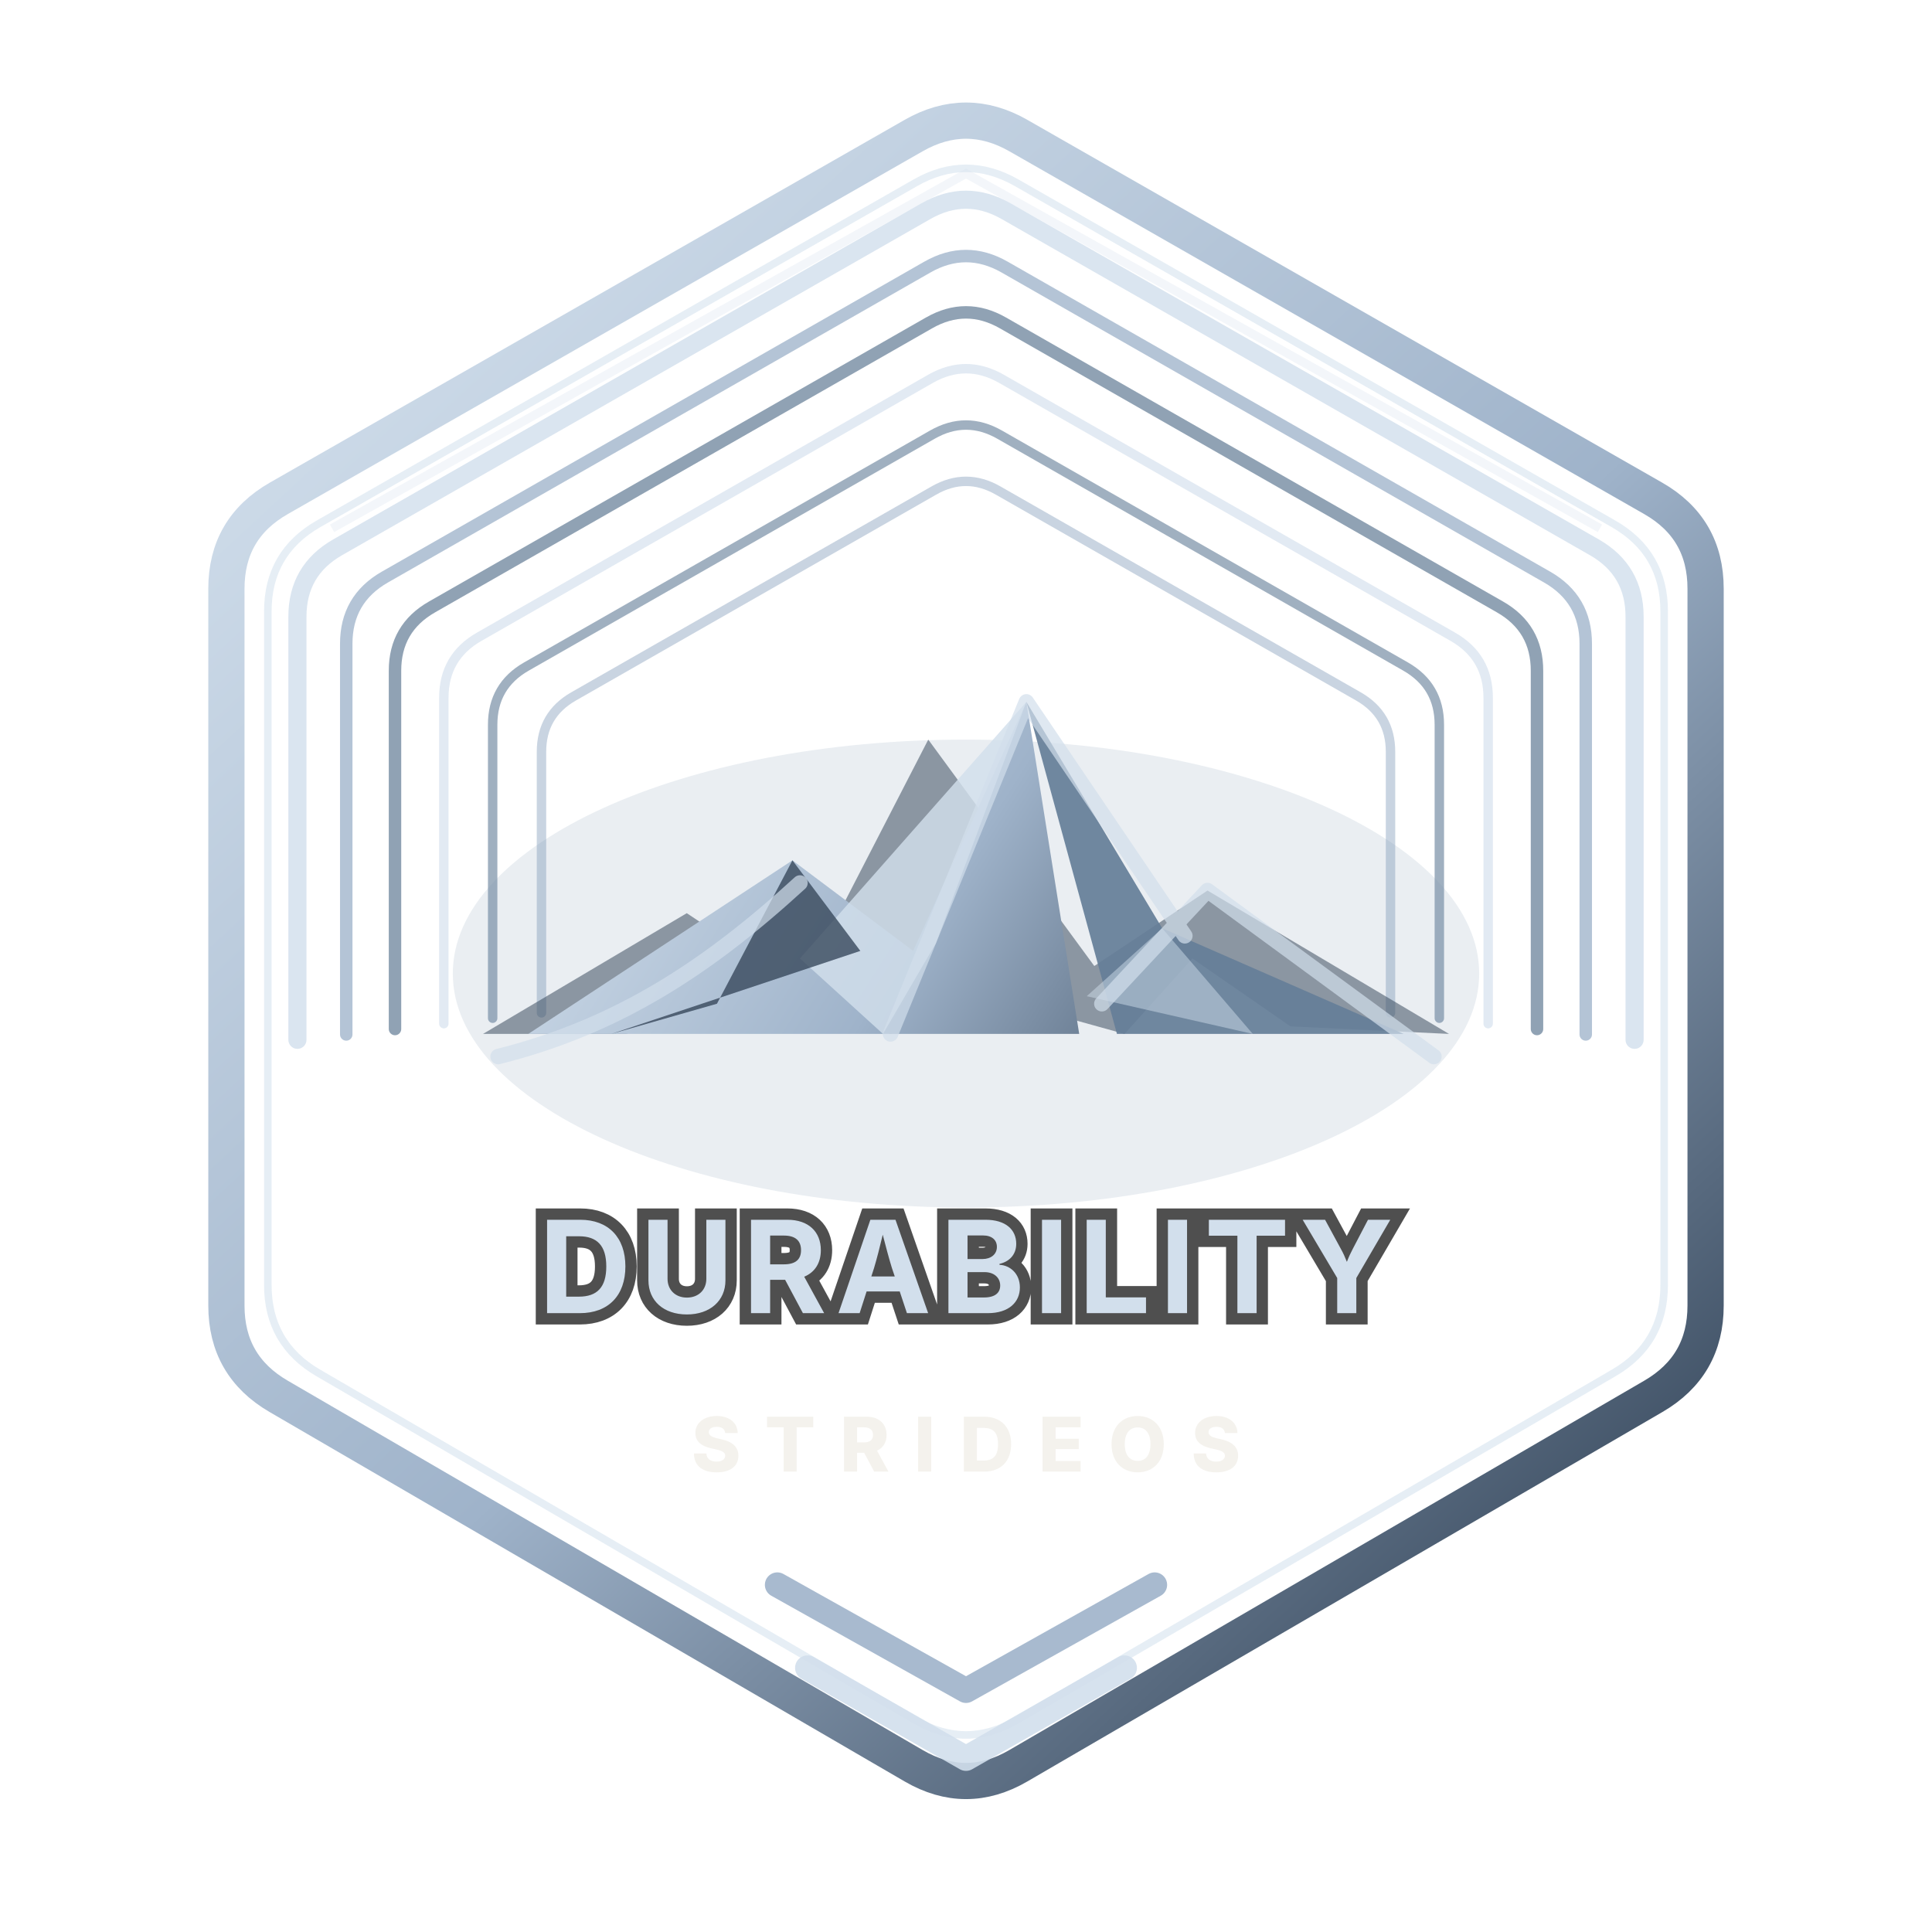
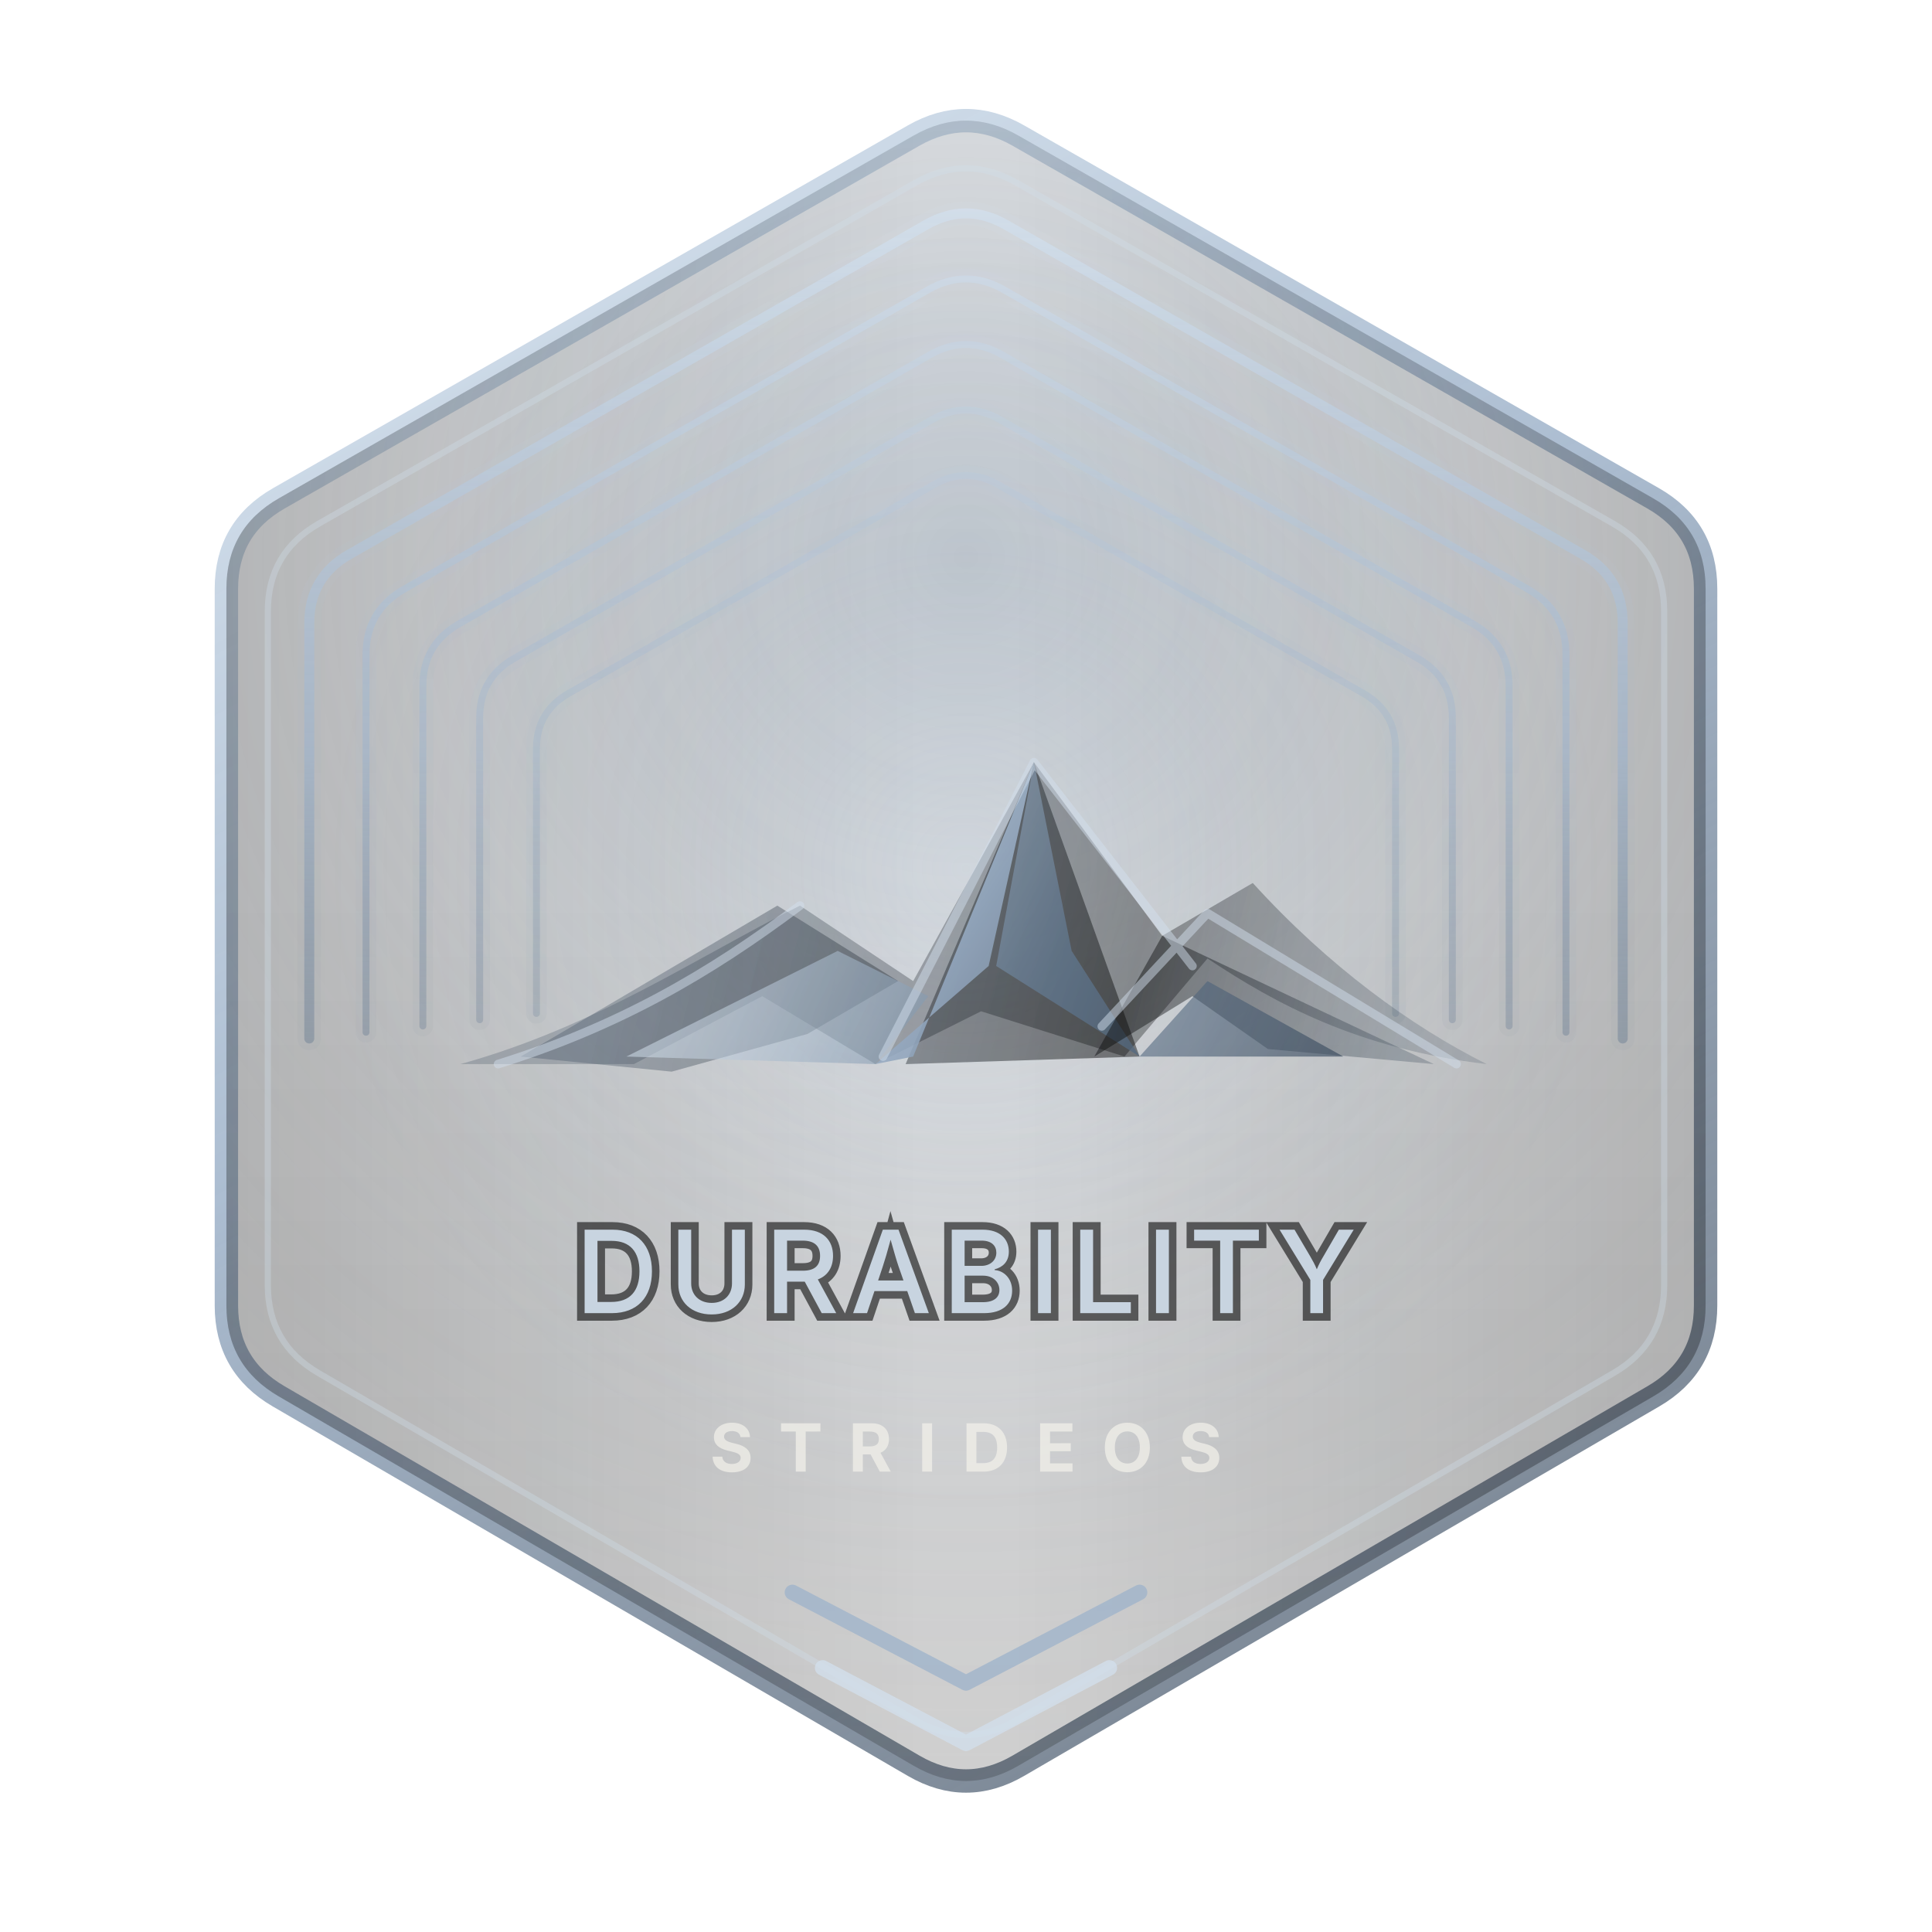
<svg xmlns="http://www.w3.org/2000/svg" width="256" height="256" viewBox="0 0 256 256" fill="none" role="img" aria-label="Durability run level. Unlocked.">
  <defs>
-     <linearGradient id="run-level-durability-share-transparent-edge" x1="42" y1="34" x2="214" y2="220" gradientUnits="userSpaceOnUse">
-       <stop offset="0" stop-color="#D2DFEC" />
-       <stop offset="0.54" stop-color="#9FB3CA" />
-       <stop offset="1" stop-color="#344559" />
+     <clipPath id="run-level-durability-share-transparent-clip">
+       <path d="M121.05 17.97 Q128.00 14.00 134.95 17.97 L219.05 66.03 Q226.00 70.00 226.00 78.00 L226.00 173.00 Q226.00 181.00 219.08 185.02 L134.92 233.98 Q128.00 238.00 121.08 233.98 L36.92 185.02 Q30.00 181.00 30.00 173.00 L30.00 78.00 Q30.00 70.00 36.95 66.03 Z" />
+     </clipPath>
+     <linearGradient id="run-level-durability-share-transparent-edge" x1="70" y1="20" x2="188" y2="233" gradientUnits="userSpaceOnUse">
+       <stop offset="0" stop-color="#D2DFEC" stop-opacity="0.96" />
+       <stop offset="0.42" stop-color="#9FB3CA" stop-opacity="0.9" />
+       <stop offset="1" stop-color="#344559" stop-opacity="0.68" />
    </linearGradient>
    <linearGradient id="run-level-durability-share-transparent-interior" x1="128" y1="24" x2="128" y2="231" gradientUnits="userSpaceOnUse">
-       <stop offset="0" stop-color="#657E98" stop-opacity="0.00" />
-       <stop offset="0.46" stop-color="#0D0E0E" stop-opacity="0.00" />
-       <stop offset="1" stop-color="#080909" stop-opacity="0.00" />
+       <stop offset="0" stop-color="#111211" stop-opacity="0" />
+       <stop offset="0.42" stop-color="#0D0E0E" stop-opacity="0" />
+       <stop offset="1" stop-color="#050606" stop-opacity="0" />
+     </linearGradient>
+     <radialGradient id="run-level-durability-share-transparent-upper-glow" cx="50%" cy="29%" r="62%">
+       <stop offset="0" stop-color="#657E98" stop-opacity="0.28" />
+       <stop offset="0.48" stop-color="#9FB3CA" stop-opacity="0.11" />
+       <stop offset="1" stop-color="#344559" stop-opacity="0" />
+     </radialGradient>
+     <radialGradient id="run-level-durability-share-transparent-mountain-glow" cx="50%" cy="45%" r="33%">
+       <stop offset="0" stop-color="#D2DFEC" stop-opacity="0.18" />
+       <stop offset="0.52" stop-color="#9FB3CA" stop-opacity="0.05" />
+       <stop offset="1" stop-color="#9FB3CA" stop-opacity="0" />
+     </radialGradient>
+     <linearGradient id="run-level-durability-share-transparent-lower-fade" x1="128" y1="118" x2="128" y2="238" gradientUnits="userSpaceOnUse">
+       <stop offset="0" stop-color="#050606" stop-opacity="0" />
+       <stop offset="0.62" stop-color="#050606" stop-opacity="0.05" />
+       <stop offset="1" stop-color="#050606" stop-opacity="0.08" />
+     </linearGradient>
+     <linearGradient id="run-level-durability-share-transparent-left-vignette" x1="28" y1="128" x2="122" y2="128" gradientUnits="userSpaceOnUse">
+       <stop offset="0" stop-color="#050606" stop-opacity="0.18" />
+       <stop offset="1" stop-color="#050606" stop-opacity="0" />
+     </linearGradient>
+     <linearGradient id="run-level-durability-share-transparent-right-vignette" x1="228" y1="128" x2="134" y2="128" gradientUnits="userSpaceOnUse">
+       <stop offset="0" stop-color="#050606" stop-opacity="0.18" />
+       <stop offset="1" stop-color="#050606" stop-opacity="0" />
    </linearGradient>
    <linearGradient id="run-level-durability-share-transparent-mountain" x1="82" y1="86" x2="176" y2="146" gradientUnits="userSpaceOnUse">
-       <stop offset="0" stop-color="#D2DFEC" />
-       <stop offset="0.48" stop-color="#9FB3CA" />
-       <stop offset="1" stop-color="#344559" />
+       <stop offset="0" stop-color="#D2DFEC" stop-opacity="0.98" />
+       <stop offset="0.48" stop-color="#9FB3CA" stop-opacity="0.92" />
+       <stop offset="1" stop-color="#344559" stop-opacity="0.82" />
+     </linearGradient>
+     <linearGradient id="run-level-durability-share-transparent-mountain-side" x1="104" y1="105" x2="178" y2="143" gradientUnits="userSpaceOnUse">
+       <stop offset="0" stop-color="#D2DFEC" stop-opacity="0.62" />
+       <stop offset="0.5" stop-color="#657E98" stop-opacity="0.76" />
+       <stop offset="1" stop-color="#344559" stop-opacity="0.9" />
+     </linearGradient>
+     <linearGradient id="run-level-durability-share-transparent-mountain-shadow" x1="82" y1="118" x2="190" y2="145" gradientUnits="userSpaceOnUse">
+       <stop offset="0" stop-color="#344559" stop-opacity="0.44" />
+       <stop offset="0.62" stop-color="#090A0A" stop-opacity="0.62" />
+       <stop offset="1" stop-color="#344559" stop-opacity="0.36" />
+     </linearGradient>
+     <linearGradient id="run-level-durability-share-transparent-ring-0" x1="128" y1="28" x2="128" y2="178" gradientUnits="userSpaceOnUse">
+       <stop offset="0" stop-color="#D2DFEC" stop-opacity="0.95" />
+       <stop offset="0.48" stop-color="#9FB3CA" stop-opacity="0.78" />
+       <stop offset="1" stop-color="#344559" stop-opacity="0.28" />
+     </linearGradient>
+     <linearGradient id="run-level-durability-share-transparent-ring-1" x1="128" y1="28" x2="128" y2="178" gradientUnits="userSpaceOnUse">
+       <stop offset="0" stop-color="#D2DFEC" stop-opacity="0.95" />
+       <stop offset="0.48" stop-color="#9FB3CA" stop-opacity="0.78" />
+       <stop offset="1" stop-color="#344559" stop-opacity="0.28" />
+     </linearGradient>
+     <linearGradient id="run-level-durability-share-transparent-ring-2" x1="128" y1="28" x2="128" y2="178" gradientUnits="userSpaceOnUse">
+       <stop offset="0" stop-color="#D2DFEC" stop-opacity="0.95" />
+       <stop offset="0.48" stop-color="#9FB3CA" stop-opacity="0.78" />
+       <stop offset="1" stop-color="#344559" stop-opacity="0.28" />
+     </linearGradient>
+     <linearGradient id="run-level-durability-share-transparent-ring-3" x1="128" y1="28" x2="128" y2="178" gradientUnits="userSpaceOnUse">
+       <stop offset="0" stop-color="#D2DFEC" stop-opacity="0.95" />
+       <stop offset="0.48" stop-color="#9FB3CA" stop-opacity="0.78" />
+       <stop offset="1" stop-color="#344559" stop-opacity="0.28" />
+     </linearGradient>
+     <linearGradient id="run-level-durability-share-transparent-ring-4" x1="128" y1="28" x2="128" y2="178" gradientUnits="userSpaceOnUse">
+       <stop offset="0" stop-color="#D2DFEC" stop-opacity="0.95" />
+       <stop offset="0.48" stop-color="#9FB3CA" stop-opacity="0.78" />
+       <stop offset="1" stop-color="#344559" stop-opacity="0.28" />
    </linearGradient>
  </defs>
-   <path d="M121.05 17.97 Q128.00 14.00 134.95 17.97 L219.05 66.03 Q226.00 70.00 226.00 78.00 L226.00 173.00 Q226.00 181.00 219.08 185.02 L134.92 233.98 Q128.00 238.00 121.08 233.98 L36.92 185.02 Q30.00 181.00 30.00 173.00 L30.00 78.00 Q30.00 70.00 36.95 66.03 Z" fill="transparent" fill-opacity="0" stroke="url(#run-level-durability-share-transparent-edge)" stroke-width="4.8" stroke-linejoin="round" stroke-opacity="1" />
-   <path d="M121.27 24.23 Q128.00 20.38 134.73 24.23 L213.78 69.40 Q220.51 73.25 220.51 81.00 L220.51 170.28 Q220.51 178.03 213.81 181.93 L134.70 227.94 Q128.00 231.84 121.30 227.94 L42.19 181.93 Q35.49 178.03 35.49 170.28 L35.49 81.00 Q35.49 73.25 42.22 69.40 Z" fill="transparent" fill-opacity="0" stroke="#D2DFEC" stroke-width="1" stroke-opacity="0.55" />
-   <path d="M44 70 L128 23 L212 70" stroke="#D2DFEC" stroke-width="1.15" stroke-opacity="0.28" />
-   <path d="M39.41 137.78 L39.41 81.71 Q39.41 75.57 44.74 72.52 L122.67 27.99 Q128.00 24.94 133.33 27.99 L211.26 72.52 Q216.59 75.57 216.59 81.71 L216.59 137.78" fill="none" stroke="#D2DFEC" stroke-width="2.4" stroke-linecap="round" stroke-linejoin="round" stroke-opacity="0.82" />
-   <path d="M45.88 137.07 L45.88 85.29 Q45.88 79.40 50.99 76.47 L122.88 35.39 Q128.00 32.47 133.12 35.39 L205.01 76.47 Q210.12 79.40 210.12 85.29 L210.12 137.07" fill="none" stroke="#9FB3CA" stroke-width="1.65" stroke-linecap="round" stroke-linejoin="round" stroke-opacity="0.77" />
-   <path d="M52.34 136.35 L52.34 88.87 Q52.34 83.22 57.25 80.42 L123.10 42.79 Q128.00 39.99 132.90 42.79 L198.75 80.42 Q203.66 83.22 203.66 88.87 L203.66 136.35" fill="none" stroke="#657E98" stroke-width="1.65" stroke-linecap="round" stroke-linejoin="round" stroke-opacity="0.72" />
-   <path d="M58.81 135.64 L58.81 92.45 Q58.81 87.05 63.50 84.37 L123.31 50.19 Q128.00 47.52 132.69 50.19 L192.50 84.37 Q197.19 87.05 197.19 92.45 L197.19 135.64" fill="none" stroke="#D2DFEC" stroke-width="1.25" stroke-linecap="round" stroke-linejoin="round" stroke-opacity="0.66" />
-   <path d="M65.28 134.92 L65.28 96.03 Q65.28 90.88 69.75 88.32 L123.53 57.60 Q128.00 55.04 132.47 57.60 L186.25 88.32 Q190.72 90.88 190.72 96.03 L190.72 134.92" fill="none" stroke="#657E98" stroke-width="1.25" stroke-linecap="round" stroke-linejoin="round" stroke-opacity="0.61" />
-   <path d="M71.75 134.21 L71.75 99.61 Q71.75 94.71 76.00 92.28 L123.74 65.00 Q128.00 62.56 132.26 65.00 L180.00 92.28 Q184.25 94.71 184.25 99.61 L184.25 134.21" fill="none" stroke="#9FB3CA" stroke-width="1.25" stroke-linecap="round" stroke-linejoin="round" stroke-opacity="0.56" />
-   <ellipse cx="128" cy="129" rx="68" ry="31" fill="#7893AE" opacity="0.16" />
-   <path d="M64 137 L91 121 L106 131 L123 98 L145 128 L160 118 L192 137 L171 136 L158 127 L149 137 L131 132 L118 137 L101 130 L83 137 Z" fill="#344559" opacity="0.52" />
-   <path d="M70 137 L105 114 L121 126 L136 93 L143 137 Z" fill="url(#run-level-durability-share-transparent-mountain)" opacity="1" />
-   <path d="M136 93 L154 123 L186 137 L148 137 Z" fill="#657E98" opacity="0.92" />
-   <path d="M136 93 L124 125 L117 137 L106 127 Z" fill="#D2DFEC" opacity="0.82" />
-   <path d="M105 114 L95 133 L81 137 L114 126 Z" fill="#344559" opacity="0.78" />
-   <path d="M154 123 L166 137 L144 132 Z" fill="#D2DFEC" opacity="0.48" />
-   <path d="M66 140 C82 136 94 128 106 117 M118 137 L136 93 L157 124 M146 133 L160 118 L190 140" fill="none" stroke="#D2DFEC" stroke-width="2.05" stroke-linecap="round" stroke-linejoin="round" stroke-opacity="0.70" />
-   <text x="128" y="174" text-anchor="middle" font-family="Avenir Next, Inter, Arial, sans-serif" font-size="17" font-weight="700" letter-spacing="1.15" stroke="#050505" stroke-width="3" stroke-opacity="0.7" fill="none">DURABILITY</text>
-   <text x="128" y="174" text-anchor="middle" font-family="Avenir Next, Inter, Arial, sans-serif" font-size="17" font-weight="700" letter-spacing="1.15" fill="#D2DFEC" fill-opacity="1">DURABILITY</text>
-   <text x="128" y="195" text-anchor="middle" font-family="Avenir Next, Inter, Arial, sans-serif" font-size="10" font-weight="800" letter-spacing="3.2" fill="#F3F1EB" fill-opacity="0.88">STRIDEOS</text>
-   <path d="M103 210 L128 224 L153 210" fill="none" stroke="#9FB3CA" stroke-width="3.3" stroke-linecap="round" stroke-linejoin="round" stroke-opacity="0.9" />
-   <path d="M107 221 L128 233 L149 221" fill="none" stroke="#D2DFEC" stroke-width="3.3" stroke-linecap="round" stroke-linejoin="round" stroke-opacity="0.9" />
+   <path d="M121.05 17.97 Q128.00 14.00 134.95 17.97 L219.05 66.03 Q226.00 70.00 226.00 78.00 L226.00 173.00 Q226.00 181.00 219.08 185.02 L134.92 233.98 Q128.00 238.00 121.08 233.98 L36.92 185.02 Q30.00 181.00 30.00 173.00 L30.00 78.00 Q30.00 70.00 36.95 66.03 Z" fill="transparent" fill-opacity="0" stroke="url(#run-level-durability-share-transparent-edge)" stroke-width="3.1" stroke-linejoin="round" stroke-opacity="0.96" />
+   <g clip-path="url(#run-level-durability-share-transparent-clip)">
+     <rect x="0" y="0" width="256" height="256" fill="transparent" fill-opacity="0" />
+     <rect x="0" y="0" width="256" height="256" fill="#050606" fill-opacity="0.12" />
+     <rect x="0" y="0" width="256" height="256" fill="url(#run-level-durability-share-transparent-upper-glow)" />
+     <rect x="0" y="0" width="256" height="256" fill="url(#run-level-durability-share-transparent-mountain-glow)" />
+     <rect x="0" y="0" width="256" height="256" fill="url(#run-level-durability-share-transparent-left-vignette)" />
+     <rect x="0" y="0" width="256" height="256" fill="url(#run-level-durability-share-transparent-right-vignette)" />
+     <rect x="0" y="0" width="256" height="256" fill="url(#run-level-durability-share-transparent-lower-fade)" />
+   </g>
+   <path d="M121.27 24.23 Q128.00 20.38 134.73 24.23 L213.78 69.40 Q220.51 73.25 220.51 81.00 L220.51 170.28 Q220.51 178.03 213.81 181.93 L134.70 227.94 Q128.00 231.84 121.30 227.94 L42.19 181.93 Q35.49 178.03 35.49 170.28 L35.49 81.00 Q35.49 73.25 42.22 69.40 Z" fill="none" stroke="#D2DFEC" stroke-width="0.82" stroke-opacity="0.34" />
+   <path d="M40.98 137.61 L40.98 82.58 Q40.98 76.50 46.25 73.48 L122.72 29.78 Q128.00 26.77 133.28 29.78 L209.75 73.48 Q215.02 76.50 215.02 82.58 L215.02 137.61" fill="none" stroke="url(#run-level-durability-share-transparent-ring-0)" stroke-width="3.12" stroke-linecap="round" stroke-linejoin="round" stroke-opacity="0.10" />
+   <path d="M40.98 137.61 L40.98 82.58 Q40.98 76.50 46.25 73.48 L122.72 29.78 Q128.00 26.77 133.28 29.78 L209.75 73.48 Q215.02 76.50 215.02 82.58 L215.02 137.61" fill="none" stroke="url(#run-level-durability-share-transparent-ring-0)" stroke-width="1.32" stroke-linecap="round" stroke-linejoin="round" stroke-opacity="0.86" />
+   <path d="M48.50 136.78 L48.50 86.74 Q48.50 80.95 53.53 78.08 L122.97 38.40 Q128.00 35.52 133.03 38.40 L202.47 78.08 Q207.50 80.95 207.50 86.74 L207.50 136.78" fill="none" stroke="url(#run-level-durability-share-transparent-ring-1)" stroke-width="2.72" stroke-linecap="round" stroke-linejoin="round" stroke-opacity="0.10" />
+   <path d="M48.50 136.78 L48.50 86.74 Q48.50 80.95 53.53 78.08 L122.97 38.40 Q128.00 35.52 133.03 38.40 L202.47 78.08 Q207.50 80.95 207.50 86.74 L207.50 136.78" fill="none" stroke="url(#run-level-durability-share-transparent-ring-1)" stroke-width="0.92" stroke-linecap="round" stroke-linejoin="round" stroke-opacity="0.77" />
+   <path d="M56.03 135.95 L56.03 90.91 Q56.03 85.40 60.81 82.67 L123.22 47.01 Q128.00 44.28 132.78 47.01 L195.19 82.67 Q199.97 85.40 199.97 90.91 L199.97 135.95" fill="none" stroke="url(#run-level-durability-share-transparent-ring-2)" stroke-width="2.72" stroke-linecap="round" stroke-linejoin="round" stroke-opacity="0.10" />
+   <path d="M56.03 135.95 L56.03 90.91 Q56.03 85.40 60.81 82.67 L123.22 47.01 Q128.00 44.28 132.78 47.01 L195.19 82.67 Q199.97 85.40 199.97 90.91 L199.97 135.95" fill="none" stroke="url(#run-level-durability-share-transparent-ring-2)" stroke-width="0.92" stroke-linecap="round" stroke-linejoin="round" stroke-opacity="0.68" />
+   <path d="M63.56 135.12 L63.56 95.08 Q63.56 89.86 68.08 87.27 L123.47 55.62 Q128.00 53.03 132.53 55.62 L187.92 87.27 Q192.44 89.86 192.44 95.08 L192.44 135.12" fill="none" stroke="url(#run-level-durability-share-transparent-ring-3)" stroke-width="2.72" stroke-linecap="round" stroke-linejoin="round" stroke-opacity="0.10" />
+   <path d="M63.56 135.12 L63.56 95.08 Q63.56 89.86 68.08 87.27 L123.47 55.62 Q128.00 53.03 132.53 55.62 L187.92 87.27 Q192.44 89.86 192.44 95.08 L192.44 135.12" fill="none" stroke="url(#run-level-durability-share-transparent-ring-3)" stroke-width="0.92" stroke-linecap="round" stroke-linejoin="round" stroke-opacity="0.59" />
+   <path d="M71.08 134.28 L71.08 99.24 Q71.08 94.31 75.36 91.87 L123.72 64.23 Q128.00 61.79 132.28 64.23 L180.64 91.87 Q184.92 94.31 184.92 99.24 L184.92 134.28" fill="none" stroke="url(#run-level-durability-share-transparent-ring-4)" stroke-width="2.72" stroke-linecap="round" stroke-linejoin="round" stroke-opacity="0.10" />
+   <path d="M71.08 134.28 L71.08 99.24 Q71.08 94.31 75.36 91.87 L123.72 64.23 Q128.00 61.79 132.28 64.23 L180.64 91.87 Q184.92 94.31 184.92 99.24 L184.92 134.28" fill="none" stroke="url(#run-level-durability-share-transparent-ring-4)" stroke-width="0.92" stroke-linecap="round" stroke-linejoin="round" stroke-opacity="0.50" />
+   <path d="M61 141 C79 136 92 127 106 120 L121 130 L137 101 L154 124 L166 117 C176 128 187 136 197 141 C180 139 169 133 160 127 L149 140 L130 134 L116 141 L101 132 L84 141 Z" fill="url(#run-level-durability-share-transparent-mountain-shadow)" opacity="0.57" />
+   <path d="M69 140 L103 120 L119 130 L107 137 L89 142 Z" fill="url(#run-level-durability-share-transparent-mountain-shadow)" opacity="0.69" />
+   <path d="M83 140 L111 126 L123 132 L116 141 Z" fill="url(#run-level-durability-share-transparent-mountain-side)" opacity="0.86" />
+   <path d="M120 141 L137 101 L151 140 Z" fill="url(#run-level-durability-share-transparent-mountain-shadow)" opacity="0.76" />
+   <path d="M121 140 L137 101 L131 128 L116 141 Z" fill="url(#run-level-durability-share-transparent-mountain)" opacity="0.98" />
+   <path d="M137 101 L142 126 L151 140 L132 128 Z" fill="url(#run-level-durability-share-transparent-mountain-side)" opacity="0.88" />
+   <path d="M145 140 L154 124 L190 141 L168 139 L158 132 Z" fill="url(#run-level-durability-share-transparent-mountain-shadow)" opacity="0.73" />
+   <path d="M151 140 L160 130 L178 140 Z" fill="url(#run-level-durability-share-transparent-mountain-side)" opacity="0.71" />
+   <path d="M66 141 C82 136 94 129 106 120 M117 140 L137 101 L158 128 M146 136 L160 121 L193 141" fill="none" stroke="#D2DFEC" stroke-width="1.15" stroke-linecap="round" stroke-linejoin="round" stroke-opacity="0.49" />
+   <text x="128" y="174" text-anchor="middle" font-family="Avenir Next, Inter, Arial, sans-serif" font-size="15.2" font-weight="500" letter-spacing="1.45" stroke="#050505" stroke-width="2" stroke-opacity="0.58" fill="none">DURABILITY</text>
+   <text x="128" y="174" text-anchor="middle" font-family="Avenir Next, Inter, Arial, sans-serif" font-size="15.2" font-weight="500" letter-spacing="1.45" fill="#D2DFEC" fill-opacity="0.92">DURABILITY</text>
+   <text x="128" y="195" text-anchor="middle" font-family="Avenir Next, Inter, Arial, sans-serif" font-size="8.8" font-weight="700" letter-spacing="3.4" fill="#F3F1EB" fill-opacity="0.72">STRIDEOS</text>
+   <path d="M105 211 L128 223 L151 211" fill="none" stroke="#9FB3CA" stroke-width="2.05" stroke-linecap="round" stroke-linejoin="round" stroke-opacity="0.78" />
+   <path d="M109 221 L128 231 L147 221" fill="none" stroke="#D2DFEC" stroke-width="2.05" stroke-linecap="round" stroke-linejoin="round" stroke-opacity="0.78" />
</svg>
